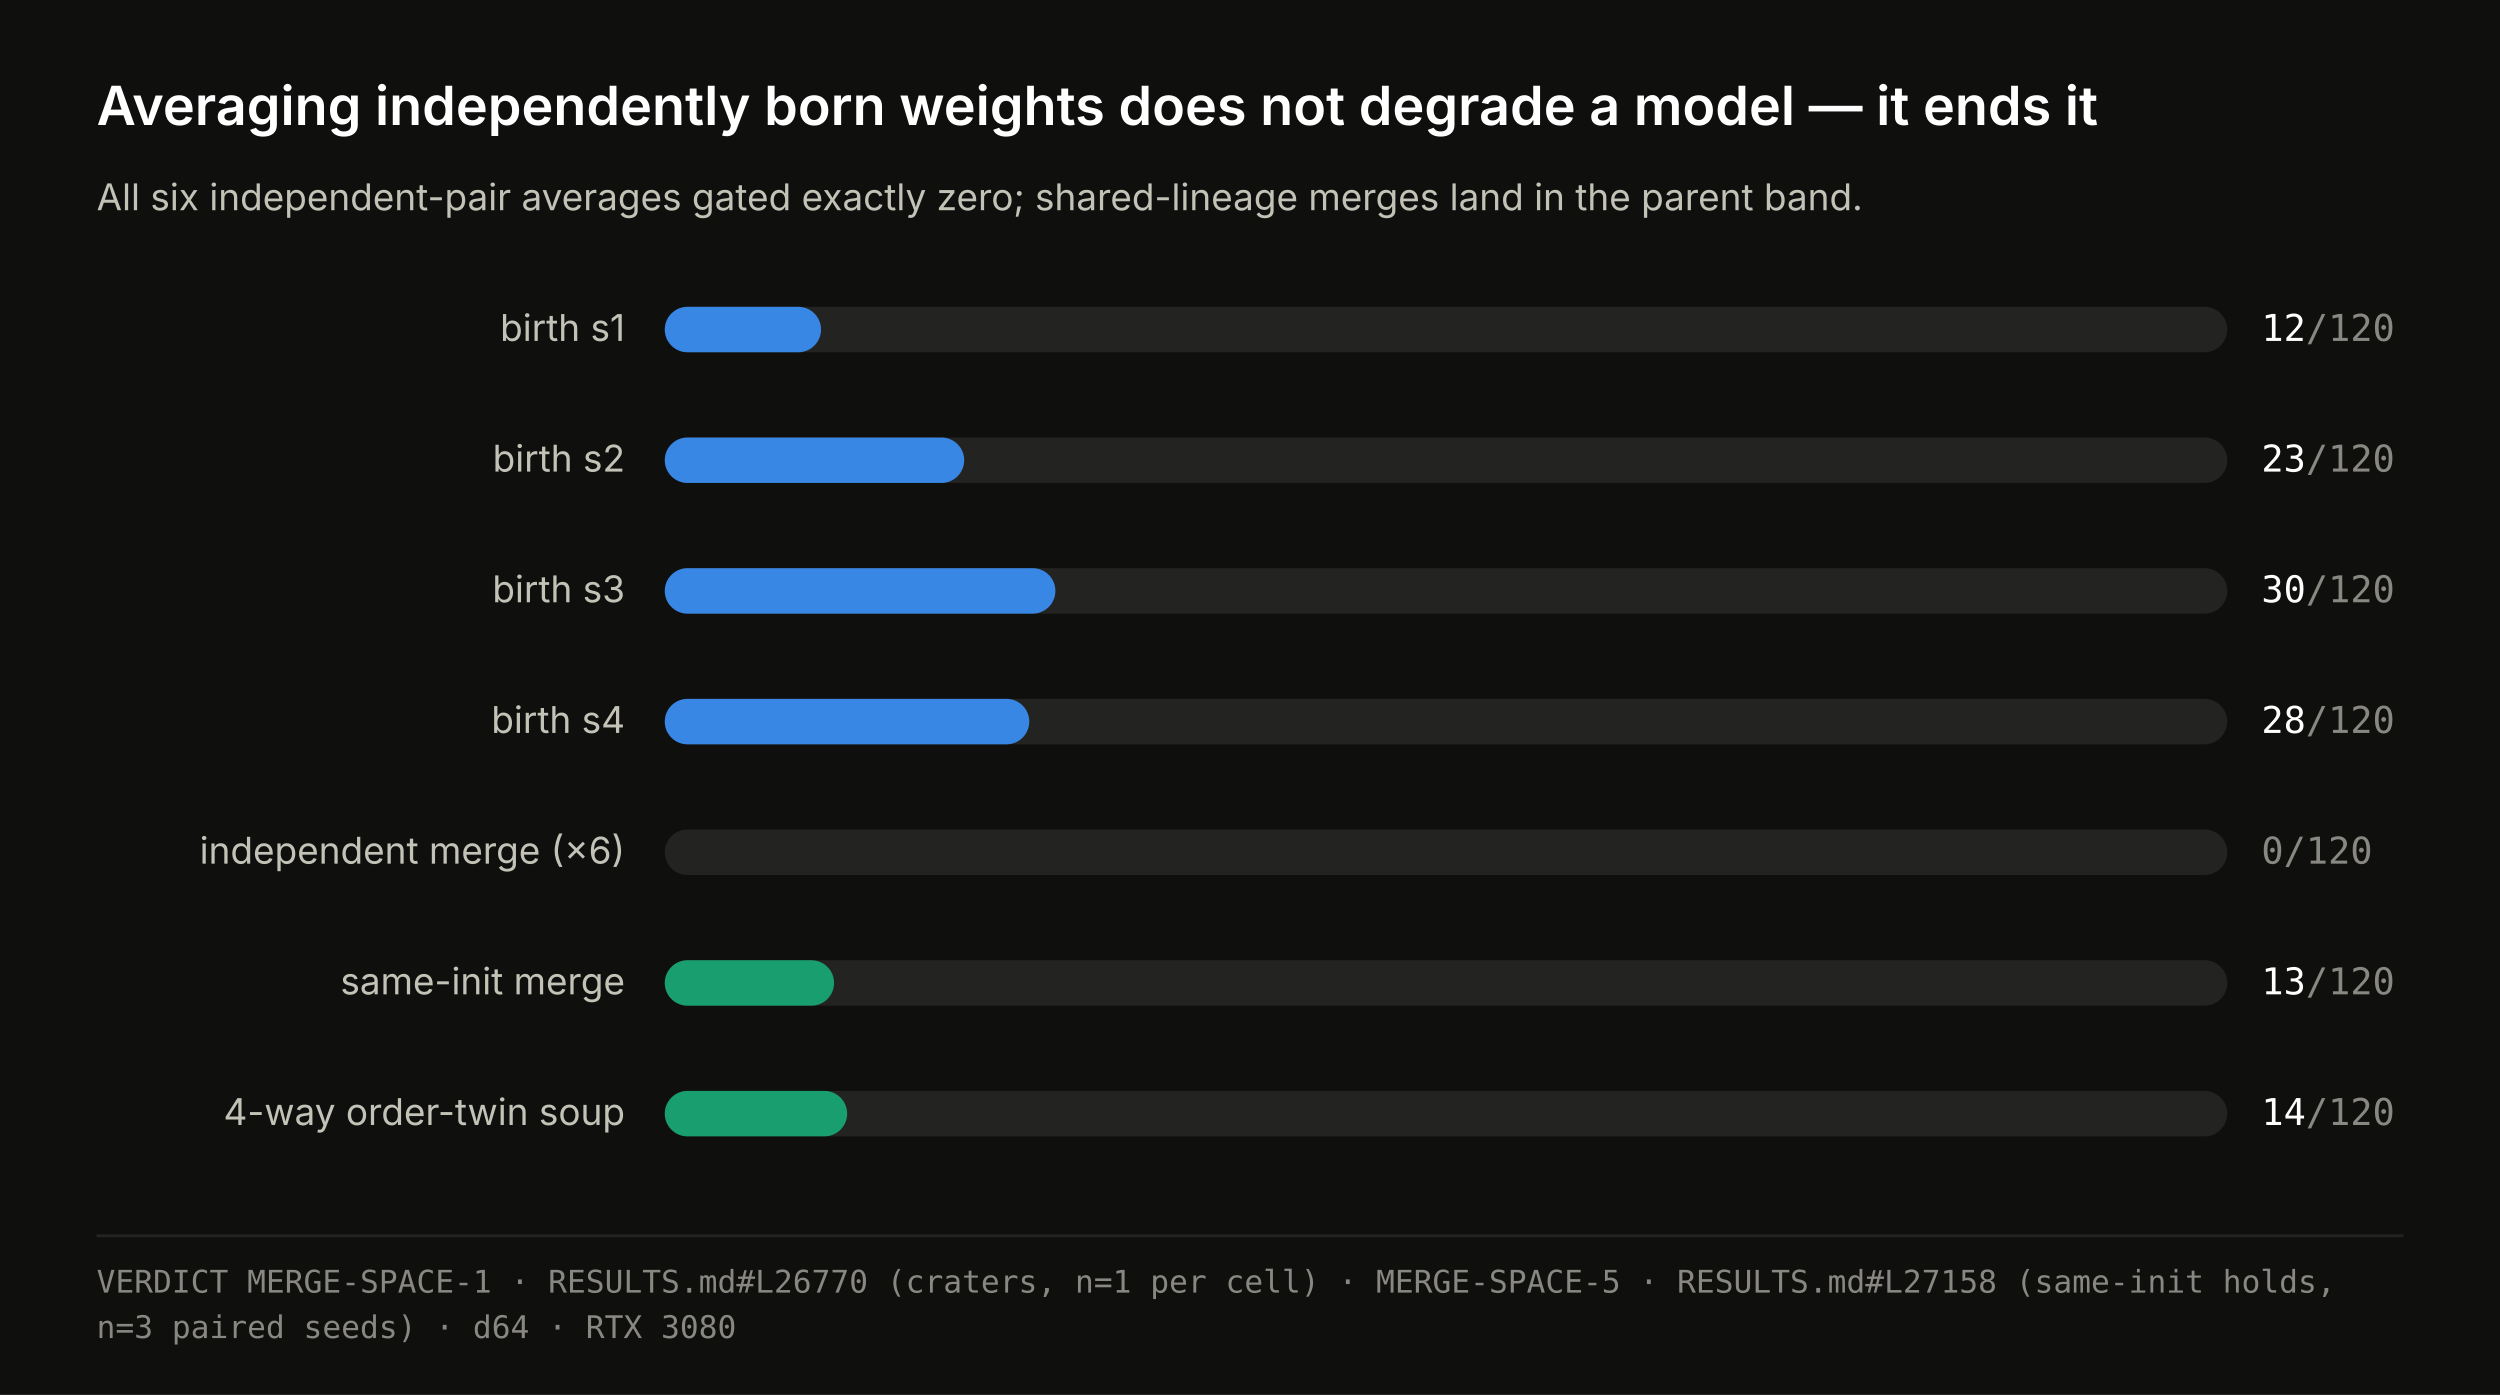
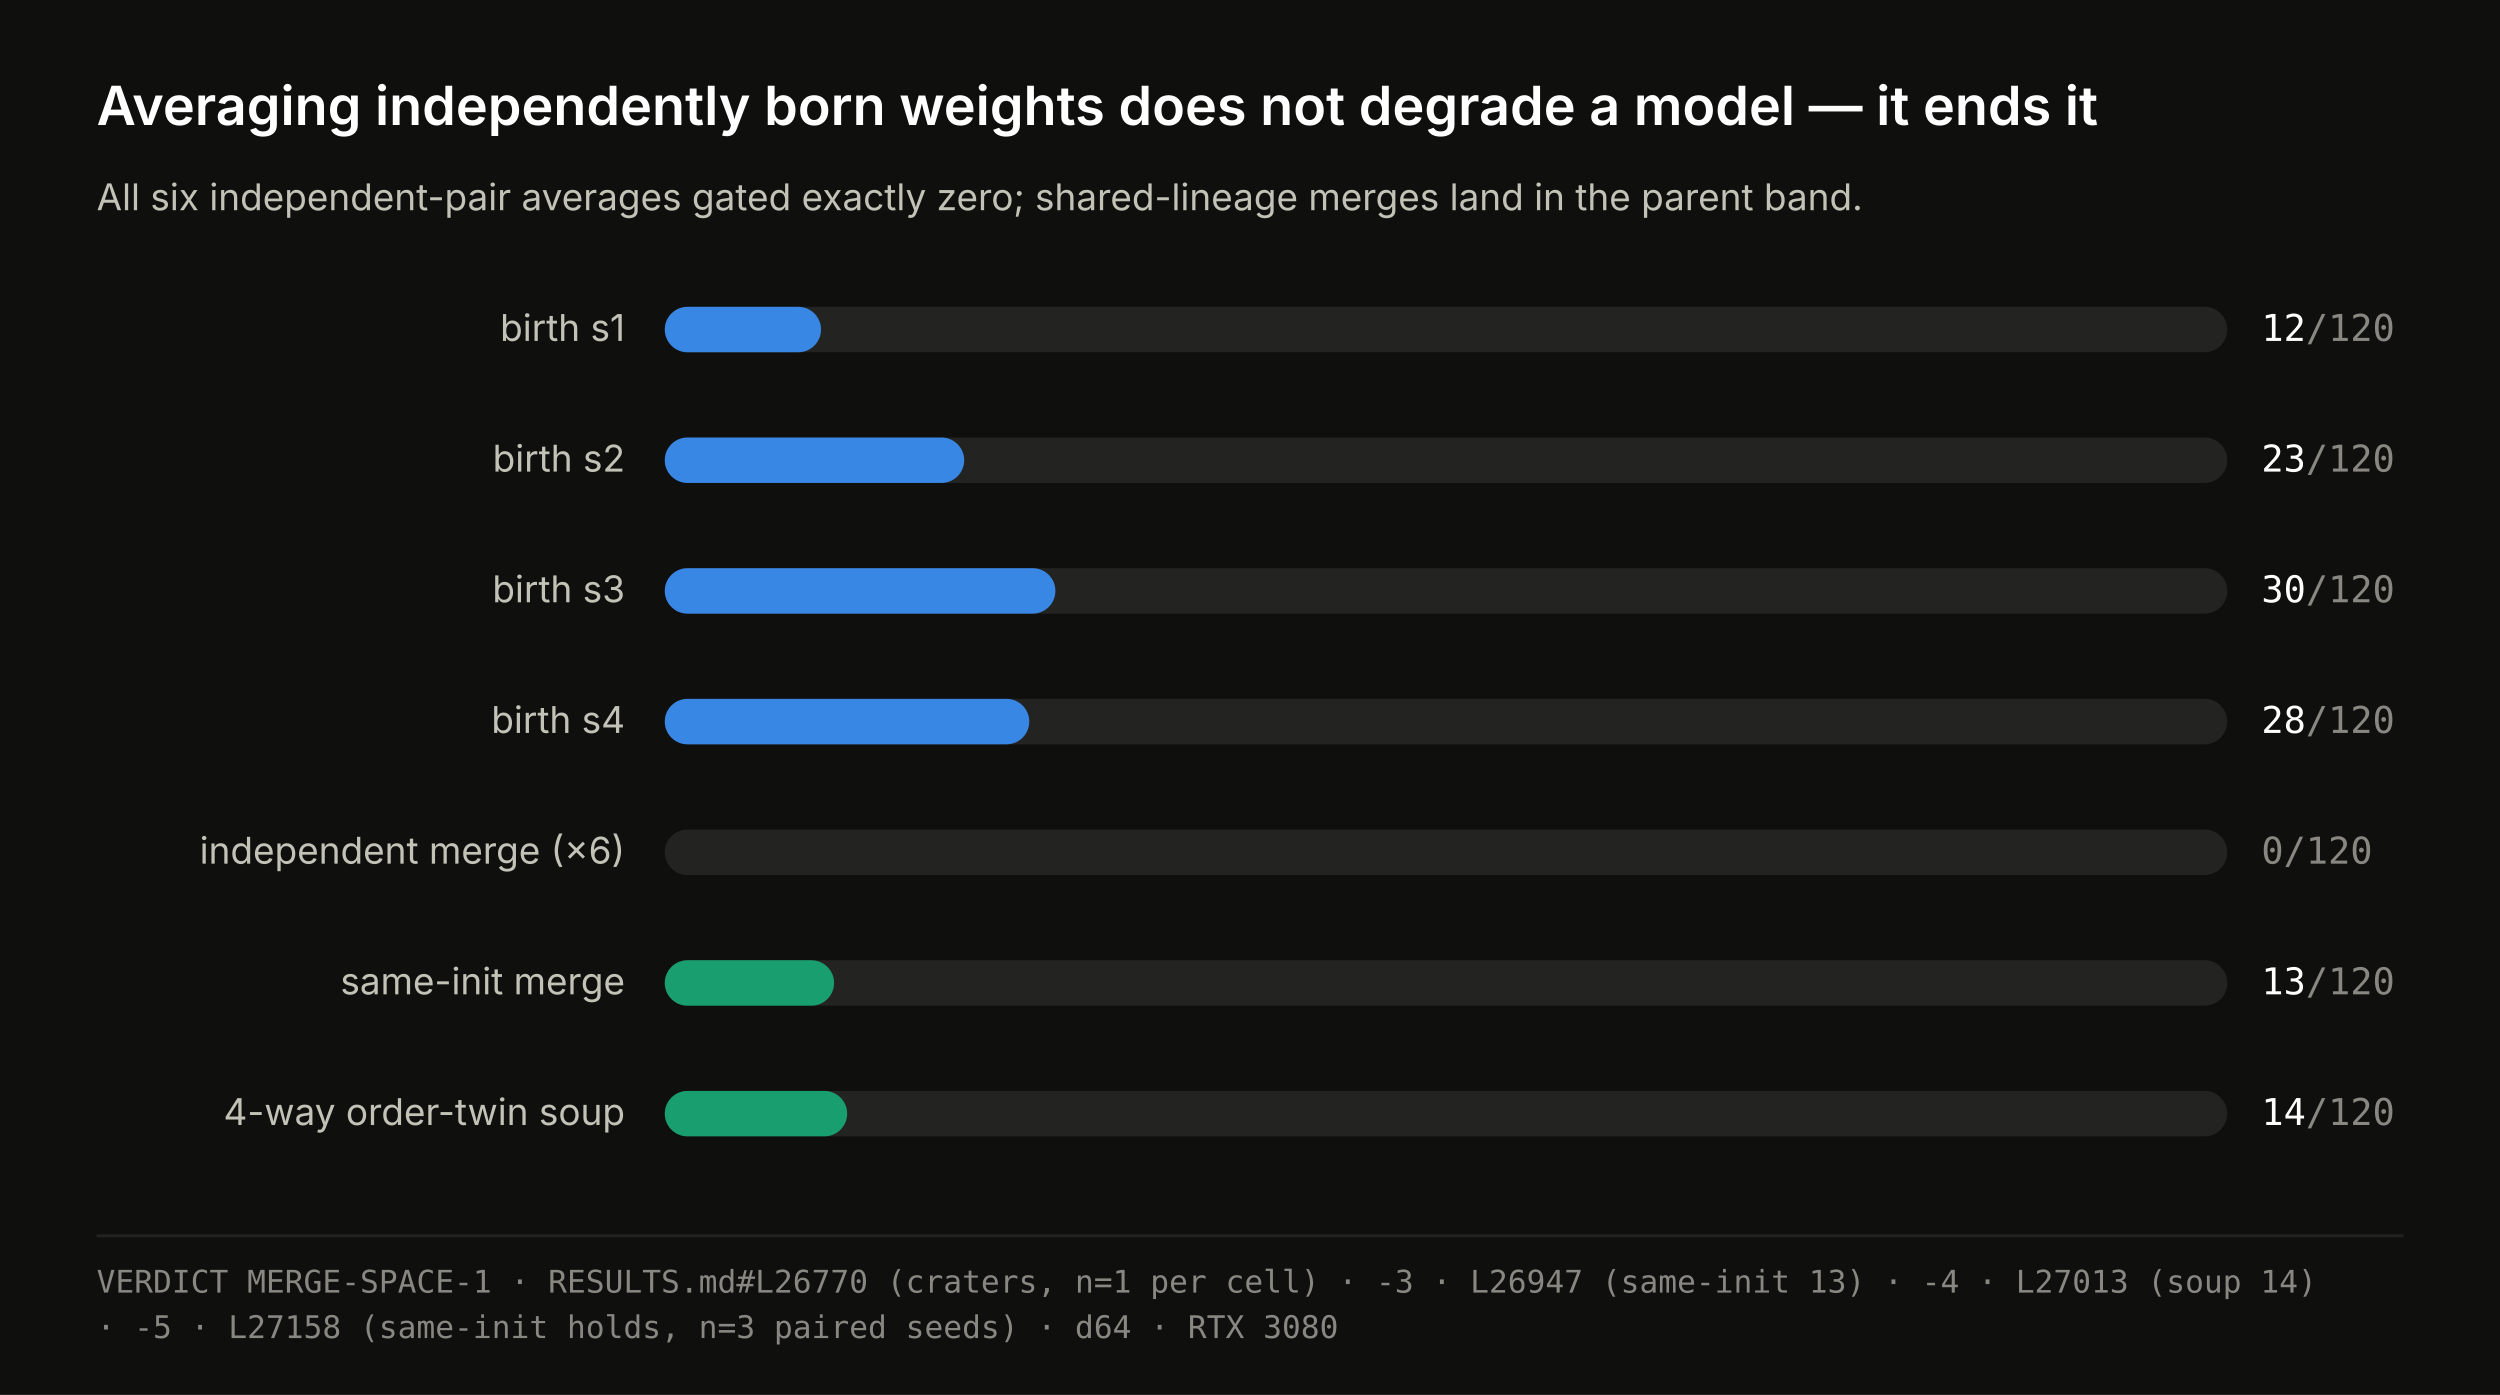
<svg xmlns="http://www.w3.org/2000/svg" width="880" height="491" viewBox="0 0 880 491" role="img">
  <rect width="880" height="491" fill="#0f0f0e" />
  <text x="34" y="44" font-family="Inter, -apple-system, BlinkMacSystemFont, 'Segoe UI', sans-serif" font-size="19" font-weight="600" fill="#ffffff">Averaging independently born weights does not degrade a model — it ends it</text>
  <text x="34" y="74" font-family="Inter, -apple-system, BlinkMacSystemFont, 'Segoe UI', sans-serif" font-size="13" fill="#c3c2b7">All six independent-pair averages gated exactly zero; shared-lineage merges land in the parent band.</text>
  <text x="220" y="120" text-anchor="end" font-family="Inter, -apple-system, BlinkMacSystemFont, 'Segoe UI', sans-serif" font-size="13" fill="#c3c2b7">birth s1</text>
  <rect x="234" y="108" width="550" height="16" rx="8" fill="#232321" />
  <rect x="234" y="108" width="55.0" height="16" rx="8" fill="#3987e5" />
  <text x="796" y="120" font-family="'JetBrains Mono', ui-monospace, SFMono-Regular, Menlo, monospace" font-size="13" font-weight="500" fill="#ffffff">12<tspan fill="#898781">/120</tspan>
  </text>
  <text x="220" y="166" text-anchor="end" font-family="Inter, -apple-system, BlinkMacSystemFont, 'Segoe UI', sans-serif" font-size="13" fill="#c3c2b7">birth s2</text>
  <rect x="234" y="154" width="550" height="16" rx="8" fill="#232321" />
  <rect x="234" y="154" width="105.4" height="16" rx="8" fill="#3987e5" />
  <text x="796" y="166" font-family="'JetBrains Mono', ui-monospace, SFMono-Regular, Menlo, monospace" font-size="13" font-weight="500" fill="#ffffff">23<tspan fill="#898781">/120</tspan>
  </text>
  <text x="220" y="212" text-anchor="end" font-family="Inter, -apple-system, BlinkMacSystemFont, 'Segoe UI', sans-serif" font-size="13" fill="#c3c2b7">birth s3</text>
  <rect x="234" y="200" width="550" height="16" rx="8" fill="#232321" />
  <rect x="234" y="200" width="137.5" height="16" rx="8" fill="#3987e5" />
  <text x="796" y="212" font-family="'JetBrains Mono', ui-monospace, SFMono-Regular, Menlo, monospace" font-size="13" font-weight="500" fill="#ffffff">30<tspan fill="#898781">/120</tspan>
  </text>
  <text x="220" y="258" text-anchor="end" font-family="Inter, -apple-system, BlinkMacSystemFont, 'Segoe UI', sans-serif" font-size="13" fill="#c3c2b7">birth s4</text>
  <rect x="234" y="246" width="550" height="16" rx="8" fill="#232321" />
  <rect x="234" y="246" width="128.3" height="16" rx="8" fill="#3987e5" />
  <text x="796" y="258" font-family="'JetBrains Mono', ui-monospace, SFMono-Regular, Menlo, monospace" font-size="13" font-weight="500" fill="#ffffff">28<tspan fill="#898781">/120</tspan>
  </text>
  <text x="220" y="304" text-anchor="end" font-family="Inter, -apple-system, BlinkMacSystemFont, 'Segoe UI', sans-serif" font-size="13" fill="#c3c2b7">independent merge (×6)</text>
  <rect x="234" y="292" width="550" height="16" rx="8" fill="#232321" />
  <text x="796" y="304" font-family="'JetBrains Mono', ui-monospace, SFMono-Regular, Menlo, monospace" font-size="13" font-weight="500" fill="#898781">0<tspan fill="#898781">/120</tspan>
  </text>
  <text x="220" y="350" text-anchor="end" font-family="Inter, -apple-system, BlinkMacSystemFont, 'Segoe UI', sans-serif" font-size="13" fill="#c3c2b7">same-init merge</text>
  <rect x="234" y="338" width="550" height="16" rx="8" fill="#232321" />
  <rect x="234" y="338" width="59.6" height="16" rx="8" fill="#199e70" />
  <text x="796" y="350" font-family="'JetBrains Mono', ui-monospace, SFMono-Regular, Menlo, monospace" font-size="13" font-weight="500" fill="#ffffff">13<tspan fill="#898781">/120</tspan>
  </text>
  <text x="220" y="396" text-anchor="end" font-family="Inter, -apple-system, BlinkMacSystemFont, 'Segoe UI', sans-serif" font-size="13" fill="#c3c2b7">4-way order-twin soup</text>
  <rect x="234" y="384" width="550" height="16" rx="8" fill="#232321" />
  <rect x="234" y="384" width="64.2" height="16" rx="8" fill="#199e70" />
  <text x="796" y="396" font-family="'JetBrains Mono', ui-monospace, SFMono-Regular, Menlo, monospace" font-size="13" font-weight="500" fill="#ffffff">14<tspan fill="#898781">/120</tspan>
  </text>
  <line x1="34" y1="435" x2="846" y2="435" stroke="#232321" stroke-width="1" />
-   <text x="34" y="455" font-family="'JetBrains Mono', ui-monospace, SFMono-Regular, Menlo, monospace" font-size="11" fill="#898781">VERDICT MERGE-SPACE-1 · RESULTS.md#L26770 (craters, n=1 per cell) · MERGE-SPACE-5 · RESULTS.md#L27158 (same-init holds,</text>
-   <text x="34" y="471" font-family="'JetBrains Mono', ui-monospace, SFMono-Regular, Menlo, monospace" font-size="11" fill="#898781">n=3 paired seeds) · d64 · RTX 3080</text>
+   <text x="34" y="455" font-family="'JetBrains Mono', ui-monospace, SFMono-Regular, Menlo, monospace" font-size="11" fill="#898781">VERDICT MERGE-SPACE-1 · RESULTS.md#L26770 (craters, n=1 per cell) · -3 · L26947 (same-init 13) · -4 · L27013 (soup 14)</text>
+   <text x="34" y="471" font-family="'JetBrains Mono', ui-monospace, SFMono-Regular, Menlo, monospace" font-size="11" fill="#898781">· -5 · L27158 (same-init holds, n=3 paired seeds) · d64 · RTX 3080</text>
</svg>
